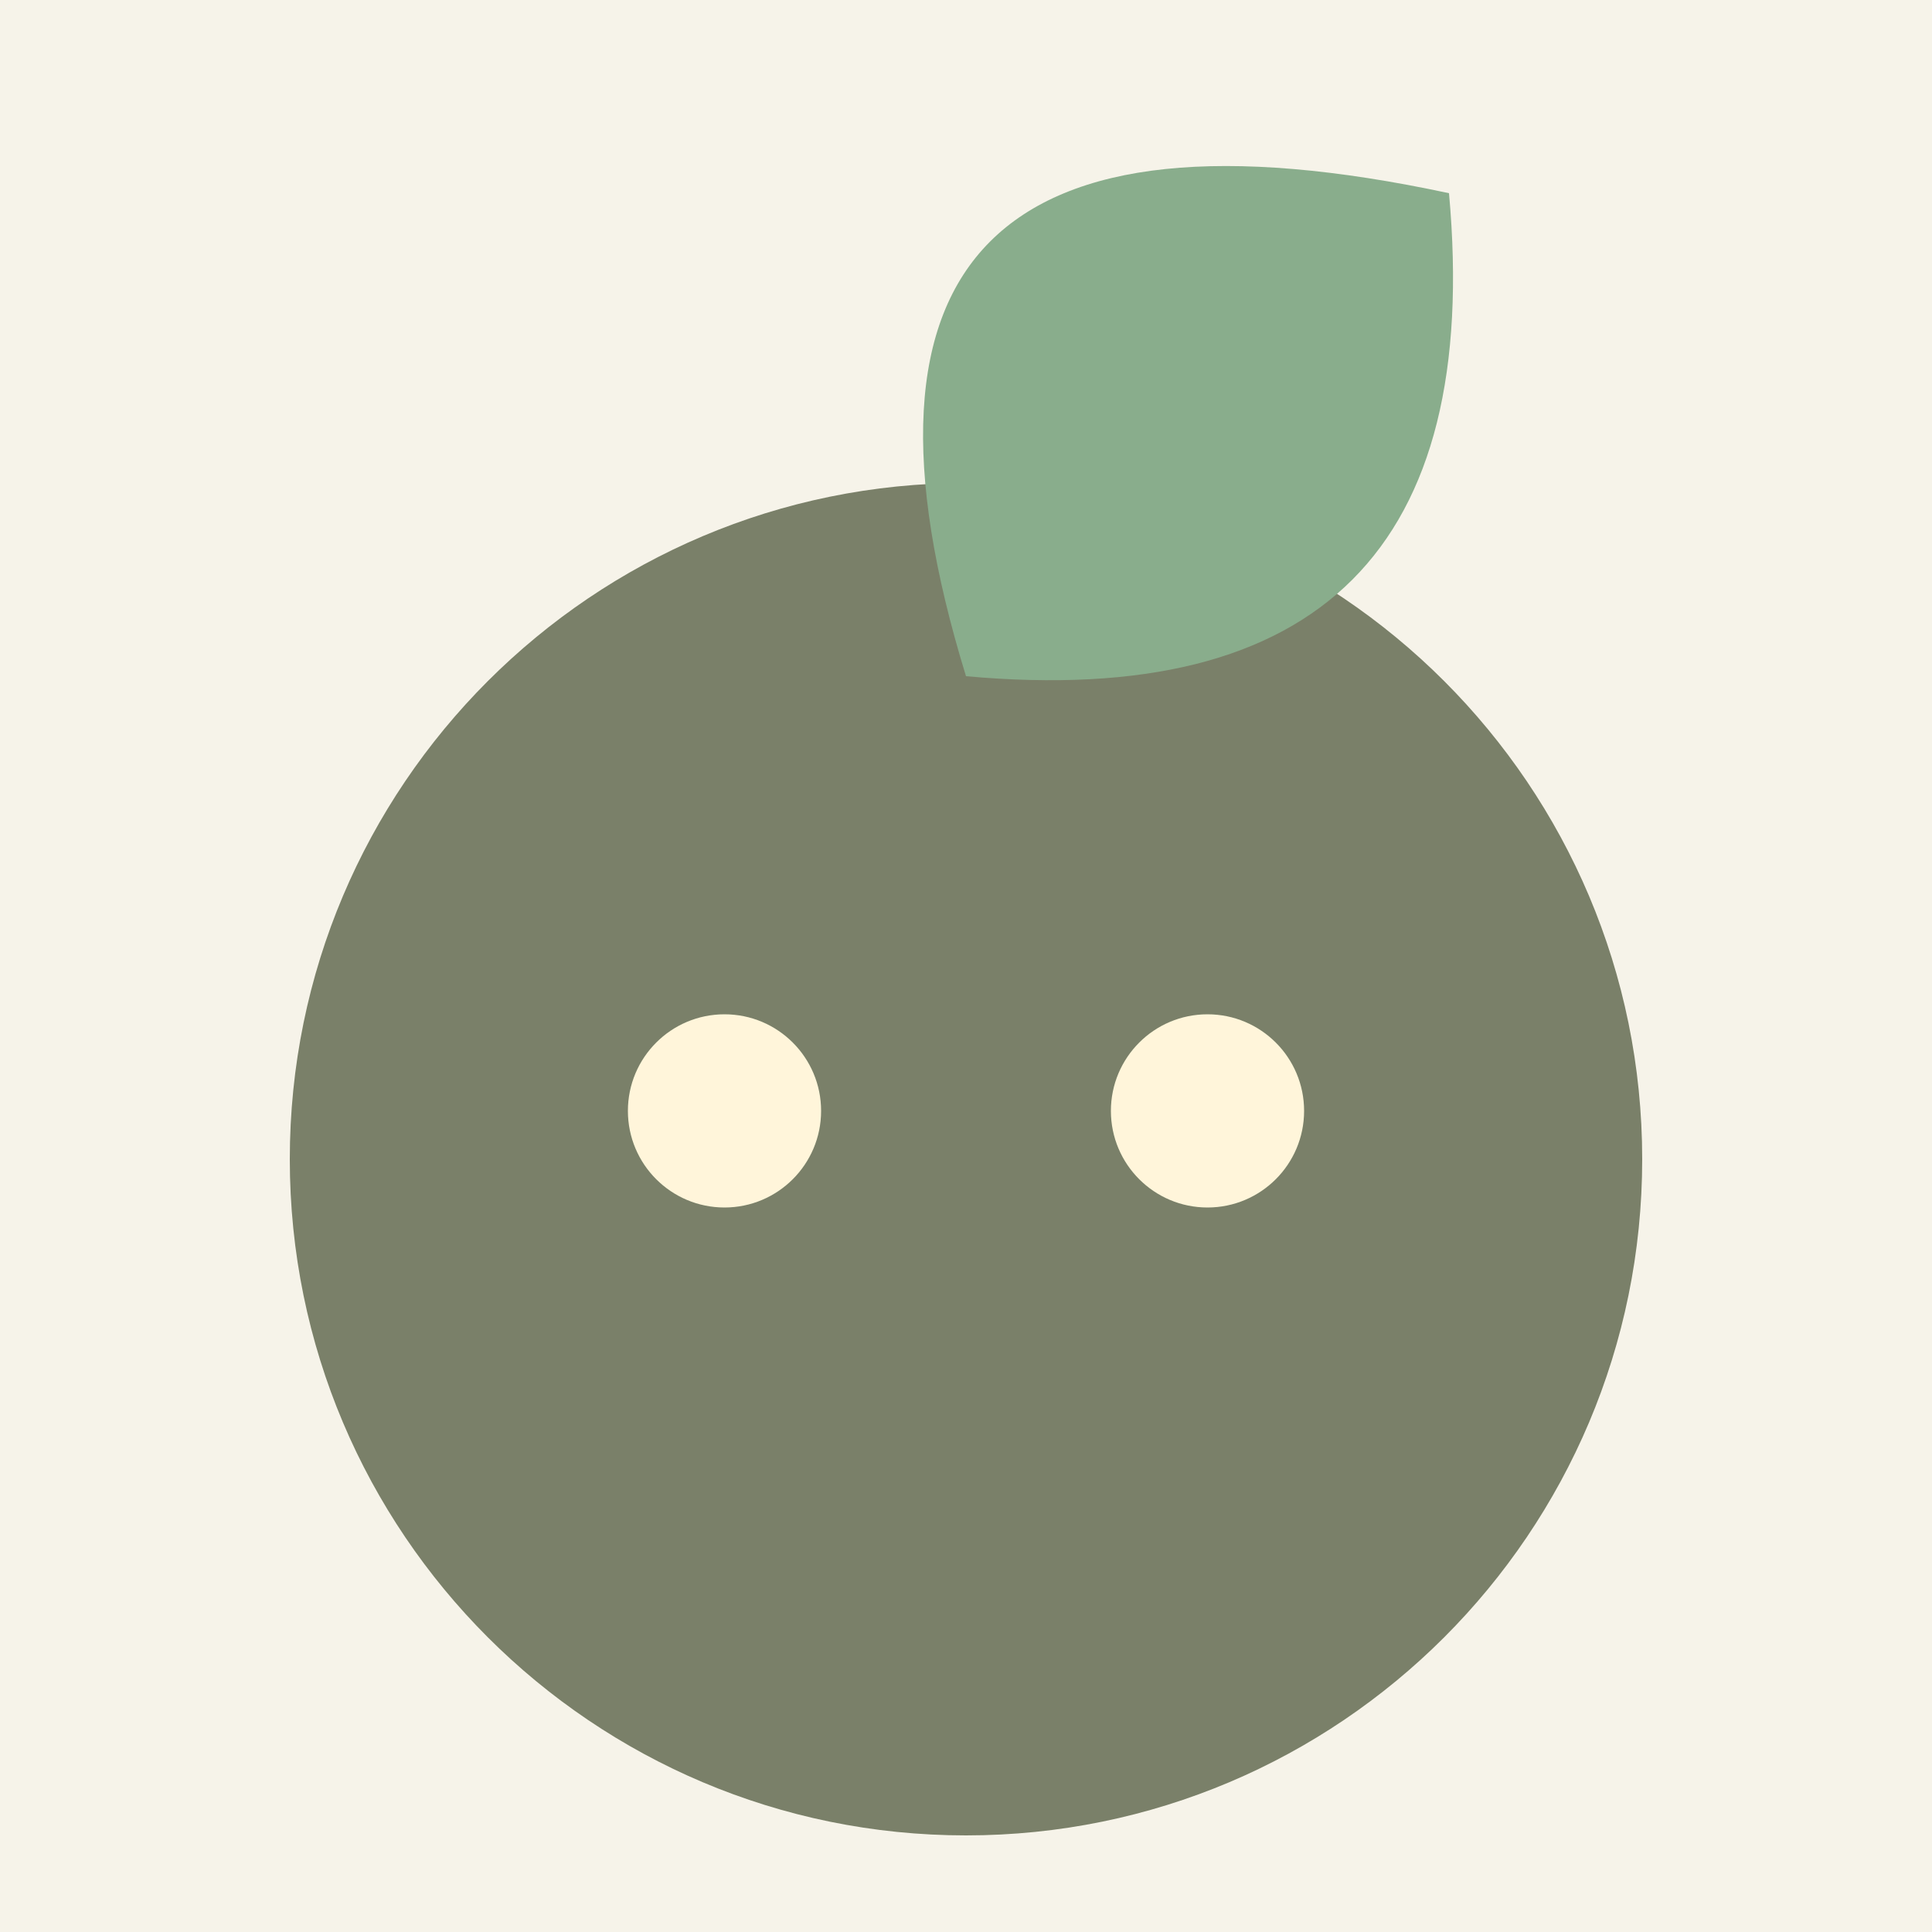
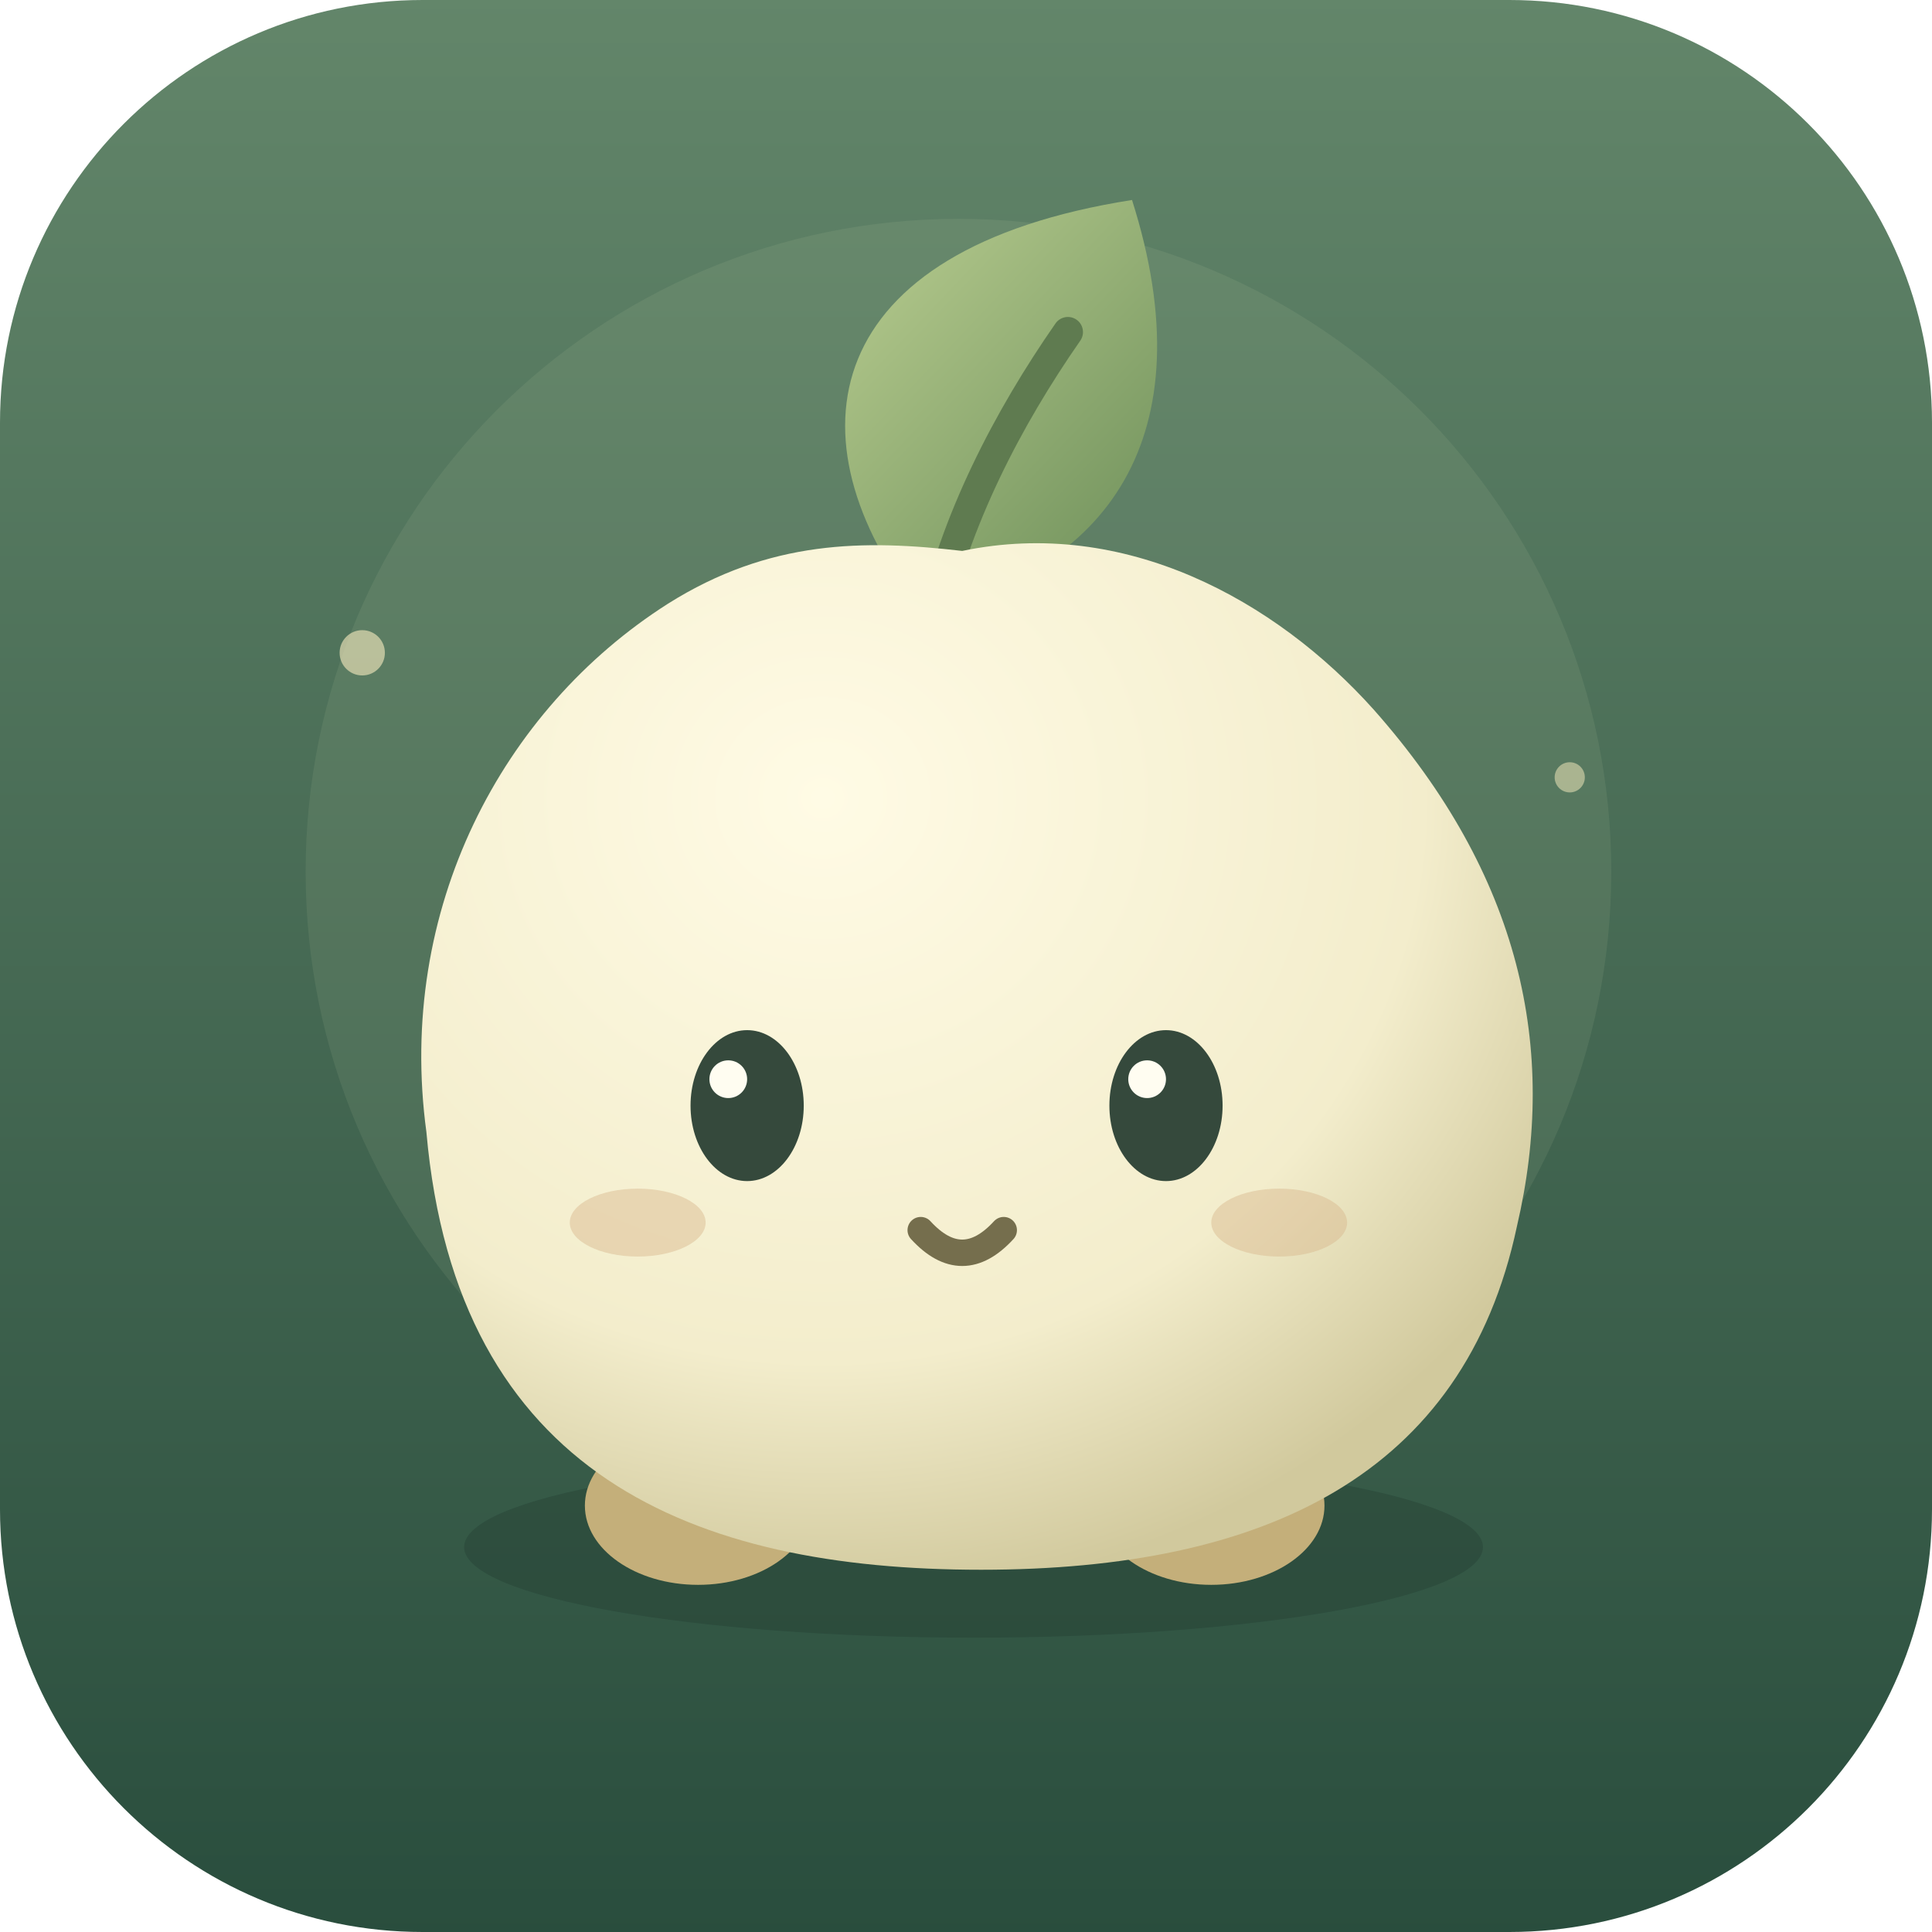
- <svg xmlns="http://www.w3.org/2000/svg" viewBox="0 0 40 40">
-   <rect width="40" height="40" fill="#f6f3e9" />
-   <circle cx="20" cy="24" r="14" fill="#7a8069" />
-   <path d="M20 14Q16 1 30 4Q31 15 20 14" fill="#89ad8c" />
-   <circle cx="15" cy="23" r="2" fill="#fff5da" />
-   <circle cx="25" cy="23" r="2" fill="#fff5da" />
+ <svg xmlns="http://www.w3.org/2000/svg" width="512" height="512" viewBox="0 0 512 512">
+   <defs>
+     <linearGradient id="garden" x2="0" y2="1">
+       <stop stop-color="#63866a" />
+       <stop offset="1" stop-color="#294d3d" />
+     </linearGradient>
+     <radialGradient id="dust" cx=".36" cy=".25" r=".78">
+       <stop stop-color="#fffbe5" />
+       <stop offset=".7" stop-color="#f3edcc" />
+       <stop offset="1" stop-color="#d1c99d" />
+     </radialGradient>
+     <linearGradient id="leaf" x2=".8" y2="1">
+       <stop stop-color="#bace91" />
+       <stop offset="1" stop-color="#72935d" />
+     </linearGradient>
+   </defs>
+   <rect width="512" height="512" rx="112" fill="url(#garden)" />
+   <circle cx="254" cy="231" r="173" fill="#d6dfb4" opacity=".09" />
+   <ellipse cx="258" cy="410" rx="135" ry="24" fill="#203b30" opacity=".36" />
+   <ellipse cx="185" cy="399" rx="30" ry="21" fill="#c4af7a" />
+   <ellipse cx="321" cy="399" rx="30" ry="21" fill="#c4af7a" />
+   <path d="M244 162C208 116 217 66 300 53c20 63-7 99-56 109Z" fill="url(#leaf)" />
+   <path d="M247 166c6-28 20-55 36-78" fill="none" stroke="#5f7b50" stroke-width="8" stroke-linecap="round" />
+   <path d="M113 300c-8-59 20-112 64-140 27-17 52-17 78-14 43-9 83 13 109 42 39 44 49 90 38 137-14 66-67 91-142 91-76 0-139-25-147-116Z" fill="url(#dust)" />
+   <ellipse cx="198" cy="293" rx="15" ry="20" fill="#35493c" />
+   <ellipse cx="309" cy="293" rx="15" ry="20" fill="#35493c" />
+   <circle cx="193" cy="286" r="5" fill="#fffdf1" />
+   <circle cx="304" cy="286" r="5" fill="#fffdf1" />
+   <path d="M244 326q11 12 22 0" fill="none" stroke="#756e4d" stroke-width="7" stroke-linecap="round" />
+   <ellipse cx="169" cy="324" rx="18" ry="9" fill="#d6b58b" opacity=".45" />
+   <ellipse cx="339" cy="324" rx="18" ry="9" fill="#d6b58b" opacity=".45" />
+   <circle cx="96" cy="173" r="6" fill="#ece4b8" opacity=".65" />
+   <circle cx="416" cy="206" r="4" fill="#ece4b8" opacity=".55" />
</svg>
